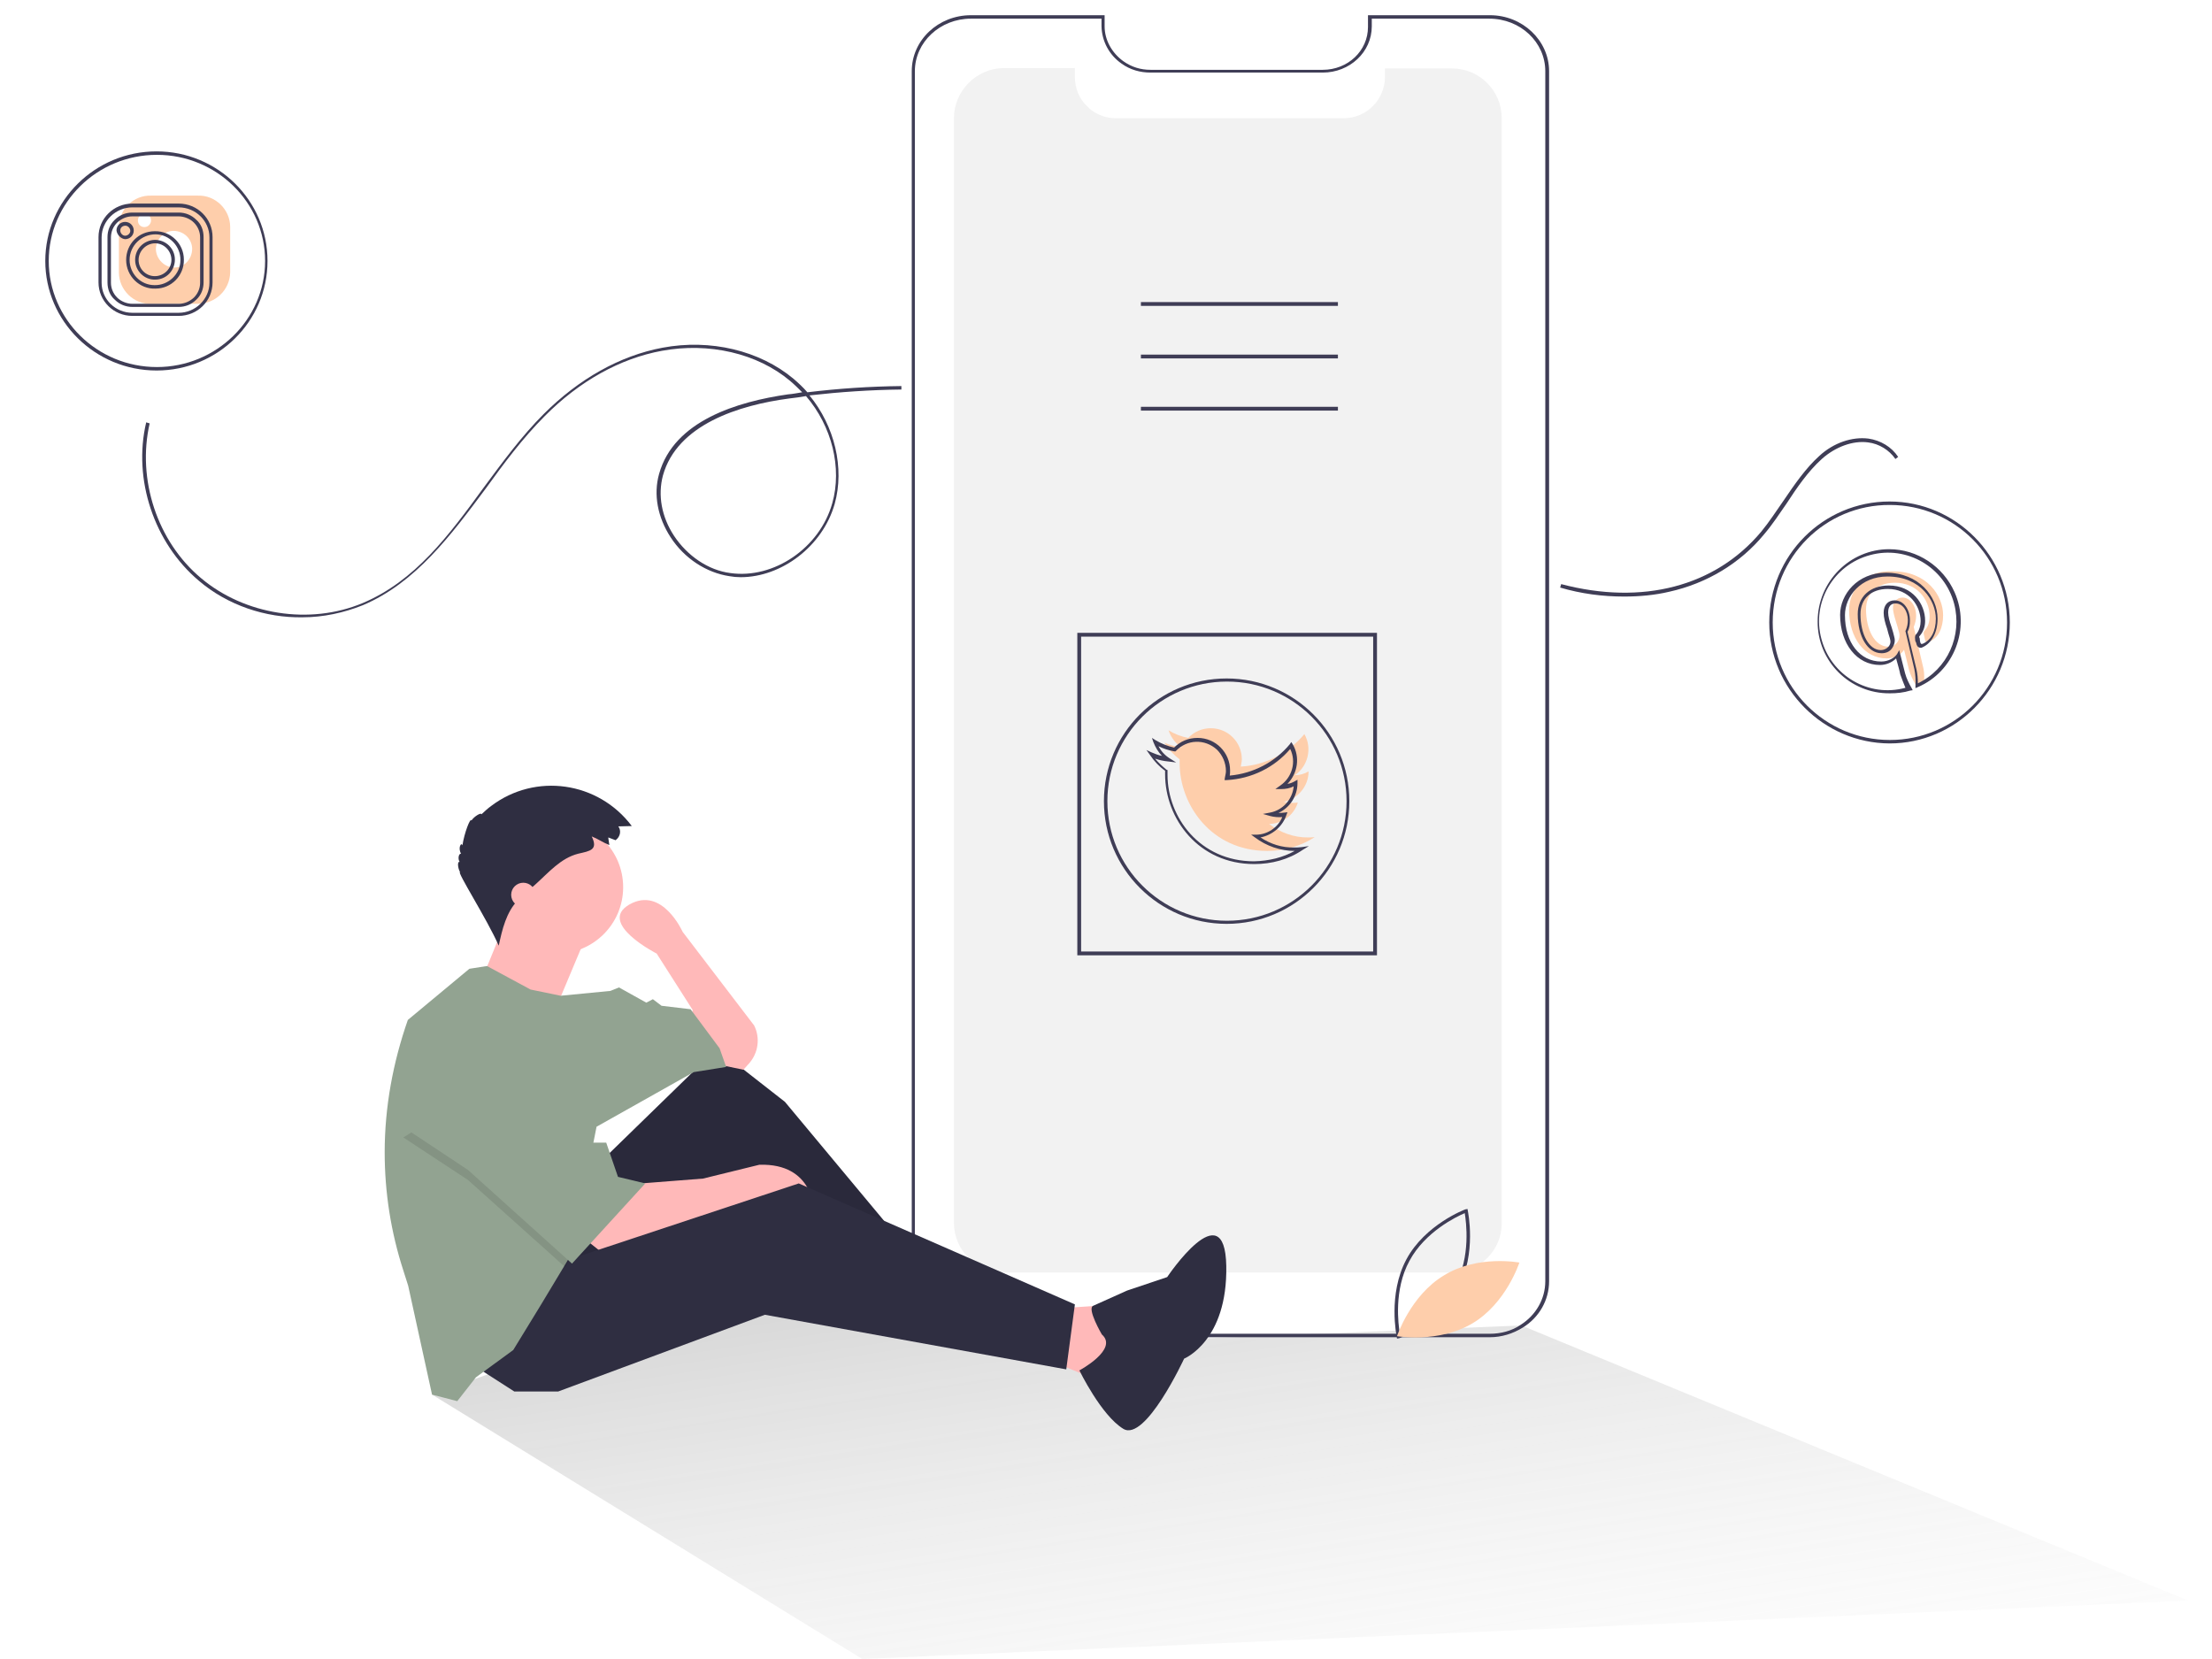
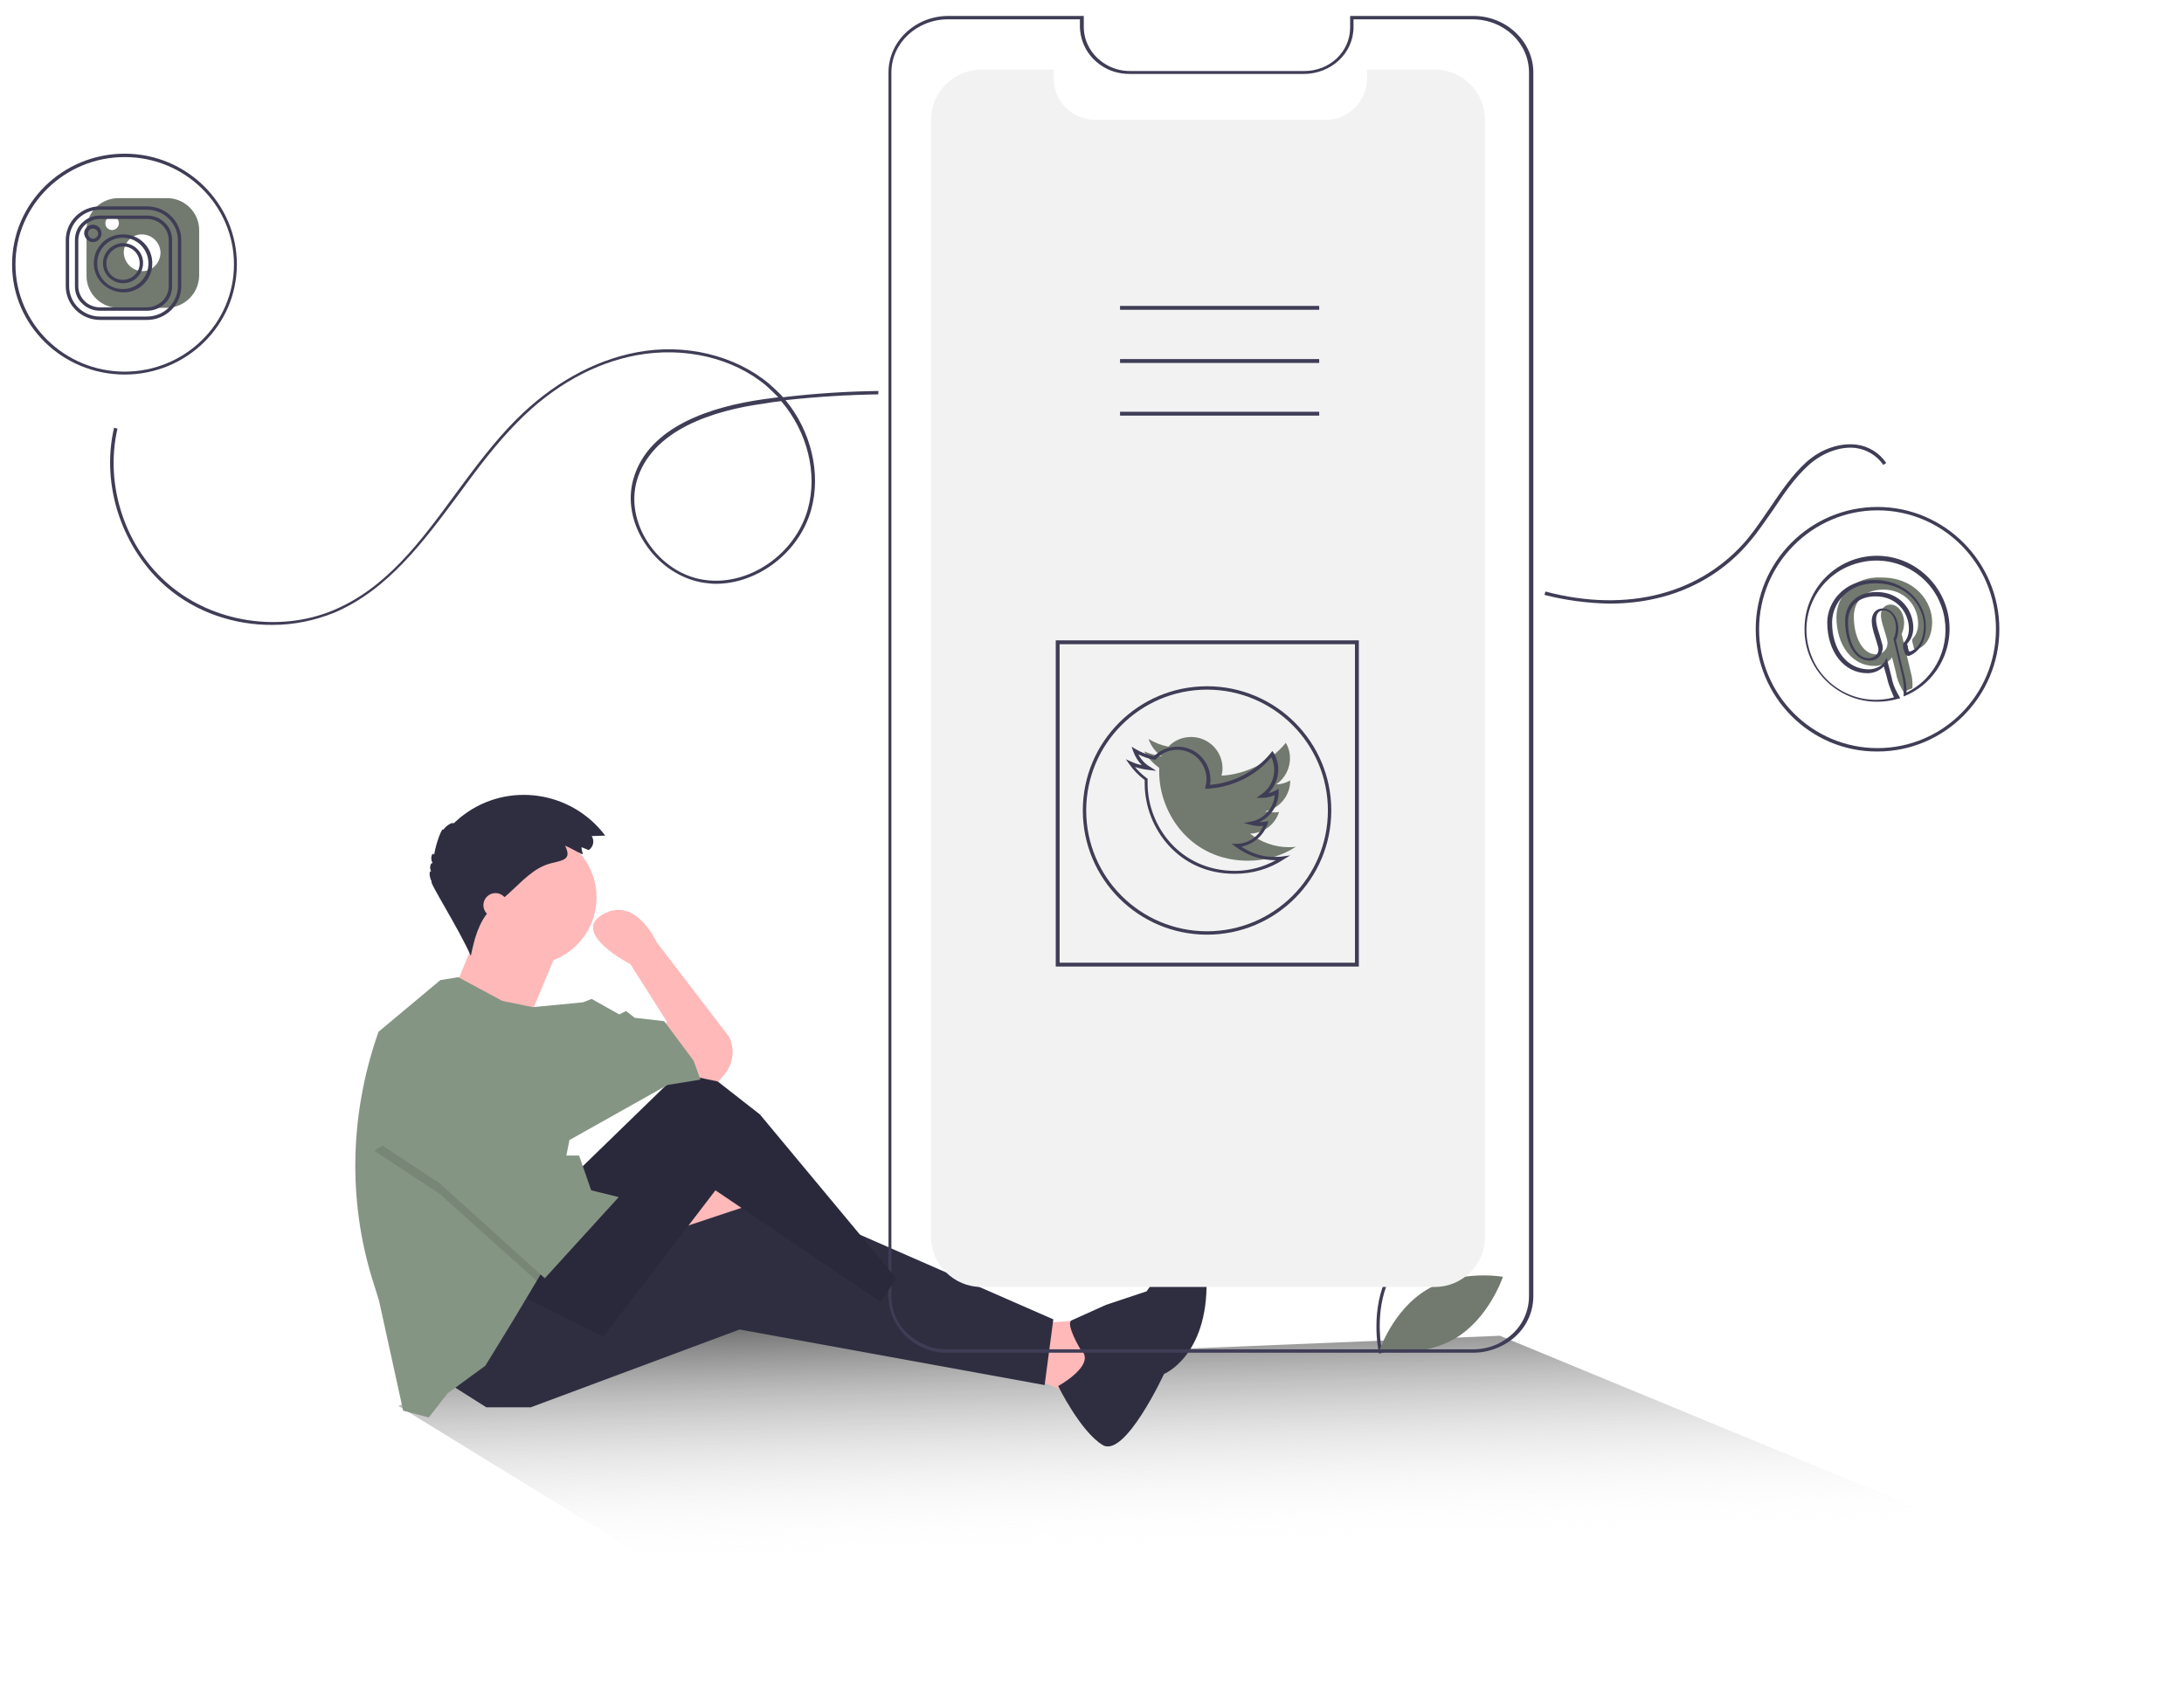
- <svg xmlns="http://www.w3.org/2000/svg" version="1.1" id="Layer_1" x="0px" y="0px" viewBox="0 0 640 480" enable-background="new 0 0 640 480" xml:space="preserve">
+ <svg xmlns="http://www.w3.org/2000/svg" version="1.1" id="Layer_1" x="0px" y="0px" viewBox="0 0 451.8 348.2" enable-background="new 0 0 451.8 348.2" xml:space="preserve">
  <g>
-     <linearGradient id="SVGID_1_" gradientUnits="userSpaceOnUse" x1="397.671" y1="556.232" x2="337.671" y2="160.232">
+     <linearGradient id="SVGID_1_" gradientUnits="userSpaceOnUse" x1="266.412" y1="321.44" x2="264.412" y2="257.44">
      <stop offset="0" style="stop-color:#FFFFFF;stop-opacity:0" />
-       <stop offset="1" style="stop-color:#000000;stop-opacity:0.6" />
+       <stop offset="8.634541e-002" style="stop-color:#F7F7F7;stop-opacity:8.634541e-002" />
+       <stop offset="0.217" style="stop-color:#E2E2E2;stop-opacity:0.217" />
+       <stop offset="0.377" style="stop-color:#C0C0C0;stop-opacity:0.377" />
+       <stop offset="0.559" style="stop-color:#909090;stop-opacity:0.559" />
+       <stop offset="0.76" style="stop-color:#535353;stop-opacity:0.76" />
+       <stop offset="0.974" style="stop-color:#090909;stop-opacity:0.974" />
+       <stop offset="1" style="stop-color:#000000" />
    </linearGradient>
-     <polygon fill="url(#SVGID_1_)" points="125,403.5 249.5,480 633.1,463.1 440.2,383.5 440.2,383.5 349.2,387.2 210.3,372.5  " />
-     <g>
-       <path fill="#FECEAB" d="M535,176.5c0,8,4.4,14,10.9,14c2.2,0,4.3-1.2,5-2.5c0,0,1.2,4.7,1.4,5.7c0.4,1.5,1.1,2.9,1.9,4.3    c0.4-0.1,1.4-0.7,2.5-1.1c0.1-1.5,0-3-0.4-4.4c-0.4-1.7-2.6-11.1-2.6-11.1c0.4-1,0.7-2.1,0.7-3.2c0-3-1.8-5.3-3.9-5.3    c-1.8,0-2.8,1.4-2.8,3c0,1.8,1.2,4.7,1.8,7.2c0.4,1.7-0.6,3.5-2.2,3.9c-0.3,0.1-0.6,0.1-1,0.1c-3.9,0-6.4-5-6.4-10.8    c0-4.4,3-7.7,8.4-7.7c6.1,0,10,4.6,10,9.8c0,1.4-0.4,2.9-1.4,4c-0.3,0.3-0.4,0.7-0.3,1.1c0.1,0.4,0.3,1.2,0.4,1.7    c0,0.4,0.4,0.7,0.8,0.6c0.1,0,0.1,0,0.3-0.1c2.9-1.1,4.1-4.3,4.1-7.7c0-5.8-4.8-12.7-14.5-12.7C540,164.8,535,170.4,535,176.5z" />
-       <path fill="#FECEAB" d="M34.4,65.7v13.1c0,5.1,4.3,9.3,9.4,9.1h13.4c5.1,0,9.3-4,9.4-9.1V65.7c0-5.1-4.3-9.3-9.4-9.1H43.8    C38.6,56.4,34.4,60.6,34.4,65.7z M50.5,77.4c-2.9,0-5.3-2.4-5.4-5.3c0-2.9,2.4-5.3,5.1-5.3c2.9,0,5.3,2.2,5.4,5.1    C55.6,75.1,53.2,77.4,50.5,77.4L50.5,77.4z M41.8,65.7L41.8,65.7c-1.1,0-1.9-0.8-1.9-1.9s0.8-1.9,1.9-1.9s1.9,0.8,1.9,1.9    C43.7,64.7,42.9,65.7,41.8,65.7L41.8,65.7z" />
-       <path fill="#3F3D56" d="M269.9,383.2c-3.7-3-5.9-7.5-6.1-12.3V20.6c0-9,7.7-16.2,17.1-16.2h38.7v3.2c0,4,2.1,7.7,5.4,10.1    c2.4,1.7,5,2.5,7.9,2.5h49.8c7.3,0,13.1-5.5,13.1-12.4V4.4h35.3c9.4,0,17.1,7.3,17.1,16.2v350.1c0,5.5-2.9,10.5-7.6,13.4    c-2.9,1.8-6.2,2.8-9.5,2.8H281C277,387.1,273,385.7,269.9,383.2z M396.9,5.4v2.2c0,7.5-6.4,13.4-14.2,13.4h-49.8    c-3,0-5.9-0.8-8.4-2.6c-3.6-2.5-5.7-6.5-5.8-10.8V5.4h-37.8c-8.9,0-16.2,6.8-16.2,15.2v350.1c0,4.6,2.1,8.9,5.7,11.6    c2.9,2.4,6.6,3.7,10.5,3.6H431c3.2,0,6.4-0.8,9-2.6c4.4-2.8,7.1-7.5,7.1-12.6V20.6c0-8.4-7.2-15.2-16.2-15.2L396.9,5.4z" />
-       <path fill="#F2F2F2" d="M276,34.2v319.6c0,7.9,6.5,14.4,14.4,14.4h129.7c7.9,0,14.4-6.4,14.4-14.2l0,0V34.2    c0-7.9-6.4-14.4-14.4-14.4l0,0h-19.4v2.5c0,6.5-5.3,11.9-11.9,11.9h-66c-2.5,0-5-0.8-7.1-2.4c-0.4-0.3-0.8-0.7-1.1-1    c-2.4-2.2-3.6-5.3-3.6-8.6v-2.5h-20.7C282.5,19.8,276,26.3,276,34.2L276,34.2z" />
-       <path fill="#3F3D56" d="M311.7,183.1h86.7v93.3h-86.7L311.7,183.1L311.7,183.1z M397.3,184.2h-84.5v91.1h84.5V184.2z" />
-       <rect x="330.1" y="87.4" fill="#3F3D56" width="57" height="1.1" />
-       <rect x="330.1" y="102.6" fill="#3F3D56" width="57" height="1.1" />
-       <rect x="330.1" y="117.7" fill="#3F3D56" width="57" height="1.1" />
-       <path fill="#3F3D56" d="M404.1,386.7c0-0.1-2.6-12.2,2.8-22.3c5.4-10.1,17-14.5,17.1-14.5l0.6-0.1l0.1,0.6    c0,0.1,2.6,12.2-2.8,22.3c-5.4,10.1-17,14.5-17.1,14.5l-0.6,0.1L404.1,386.7z M421,372c4.6-8.4,3.2-18.5,2.8-21    c-2.4,1-11.5,5.4-16,13.8c-4.6,8.4-3.2,18.5-2.8,21C407.3,384.9,416.4,380.4,421,372L421,372z" />
-       <path fill="#FECEAB" d="M417.8,369c-9.7,5.8-13.6,17.6-13.6,17.6s12,2.1,21.8-3.7c9.8-5.8,13.6-17.6,13.6-17.6    S427.5,363,417.8,369z" />
-       <polygon fill="#FFB9B9" points="308.5,378.4 323.3,377.4 318.3,399.7 301.6,392.7   " />
-       <polygon fill="#2F2E41" points="172.9,337 207.4,303.4 227.1,318.8 266.1,365.6 261.6,372.5 214.3,340.5 182.3,382.4 151.7,367       " />
-       <polygon opacity="0.1" enable-background="new    " points="172.9,337 207.4,303.4 227.1,318.8 266.1,365.6 261.6,372.5     214.3,340.5 182.3,382.4 151.7,367   " />
-       <path fill="#FFB9B9" d="M170,359.1l4.4,3.5l36-12.3l8.4-3.5l16.7,3.5c0,0,0-13.8-15.8-13.3l-16.3,4l-19.2,1.5L170,359.1z" />
-       <polygon fill="#2F2E41" points="137.9,395.6 148.8,402.6 161.5,402.6 221.3,380.4 308.5,396.2 311,377.4 231.1,342.4 161.1,365.6       " />
-       <path fill="#FFB9B9" d="M207.8,308l7.3,1.5l1.7-1.9c2.6-3,3.2-7.3,1.4-10.9l0,0l-20.7-27.1c0,0-5.9-13.3-15.4-7.9    c-9.4,5.4,7.9,14.2,7.9,14.2l10.4,16.3l-1,8.4L207.8,308z" />
-       <circle fill="#FFB9B9" cx="161.1" cy="256.7" r="19.2" />
-       <path fill="#FFB9B9" d="M169.7,270.6l-8.9,21.2l-21.2-8.9c0,0,6.9-16.7,6.9-17.3C146.6,265.1,169.7,270.6,169.7,270.6z" />
-       <path fill="#92A391" d="M111.3,333.4c0,11.6,1.8,23.1,5.4,34.2l1.4,4.4l6.9,31.5l7.3,1.9l5.4-6.9l10.8-7.9l7.9-12.9l6.8-11.3    l2.1-3.5l7.3-36.9l28.1-15.8l9.4-1.5l-1.9-5.4l-8.4-11.3l-8.4-1l-2.5-1.9l-1.9,1l-7.9-4.4l-2.5,1l-14.4,1.4l-8.7-1.8l-12.6-6.8    l-5.1,0.8L118,295.1C113.7,307.4,111.3,320.3,111.3,333.4z" />
-       <path fill="#2F2E41" d="M318.8,386.1c0,0-4.4-7.5-2.5-8.3c1.8-0.8,9.8-4.4,9.8-4.4l11.6-3.9c0,0,16.7-24.9,17.1-3.2    c0.4,21.7-12.2,26.8-12.2,26.8s-11.2,24.2-17.6,20.3s-12.7-16.9-12.7-16.9S323.7,390.4,318.8,386.1z" />
-       <polygon opacity="0.1" enable-background="new    " points="116.7,329.1 135.4,341.4 163.5,366.6 165.5,363.1 171.5,333.6     170,333.6 154.6,305.5   " />
-       <polygon fill="#92A391" points="154.6,302.4 170,330.6 175.4,330.6 178.8,340.5 186.7,342.4 165.5,365.6 135.4,338.5 116.7,326.1       " />
-       <path fill="#2F2E41" d="M176,242.3l2.1,0.8c1.4-1,1.7-2.8,0.8-4l0,0l3.9-0.1c-9.7-12.9-27.9-15.5-40.7-5.8c-1,0.7-1.8,1.5-2.8,2.4    c-0.1-0.6-2.1,0.6-2.9,1.8c-0.3-1-2.1,3.7-2.6,7.2c-0.3-1.1-1.4,0.7-0.4,2.4c-0.7-0.1-1,1.5-0.4,2.4c-0.7-0.3-0.6,1.7,0.1,2.9    c-1-0.1,7.7,13.4,11.2,21.3c1-4.7,2.2-9.7,5.5-13.1c0.6-0.6,1.1-1.1,1.8-1.7l3.3-2.9c3.9-3.5,7.3-7.6,12.4-8.9    c3.5-0.8,5.8-1.1,3.9-5c1.8,0.7,3.3,1.8,5.1,2.5C176.2,243.5,176,242.8,176,242.3z" />
-       <circle fill="#FFB9B9" cx="151.4" cy="258.9" r="3.5" />
-       <path fill="#FECEAB" d="M341.3,219.7c0,0.4,0,0.8,0,1.1c0,11.9,9,25.4,25.4,25.4c4.8,0,9.7-1.4,13.7-4c-0.7,0.1-1.4,0.1-2.1,0.1    c-4,0-7.9-1.4-11.1-3.9c3.9-0.1,7.2-2.6,8.3-6.2c-0.6,0.1-1.1,0.1-1.7,0.1c-0.8,0-1.5-0.1-2.4-0.3c4.1-0.8,7.2-4.6,7.2-8.7v-0.1    c-1.2,0.7-2.6,1.1-4,1.1c3.9-2.6,5.1-7.9,2.8-11.9c-4.6,5.5-11.2,9-18.4,9.4c0.1-0.7,0.3-1.4,0.3-2.1c0-5-4-9-9-9    c-2.5,0-4.8,1-6.5,2.8c-2.1-0.4-3.9-1.1-5.7-2.2c0.7,2.1,2.1,3.9,3.9,5c-1.8-0.3-3.5-0.7-5.1-1.4    C338.1,216.8,339.6,218.4,341.3,219.7z" />
-       <path fill="#3F3D56" d="M319.4,231.8L319.4,231.8c0-19.6,15.9-35.5,35.5-35.5s35.5,15.9,35.5,35.5s-15.9,35.5-35.5,35.5    S319.4,251.4,319.4,231.8z M320.4,231.8L320.4,231.8c0,19.1,15.5,34.6,34.6,34.6c19.1,0,34.6-15.5,34.6-34.6s-15.5-34.6-34.6-34.6    C335.9,197.2,320.4,212.7,320.4,231.8z M337.1,224c0-0.3,0-0.6,0-1c-1.7-1.2-3.2-2.8-4.4-4.6l-1-1.4l1.5,0.7c1,0.4,1.9,0.8,3,1    c-1.1-1.1-1.9-2.5-2.5-4l-0.4-1.2l1.1,0.7c1.7,1,3.5,1.7,5.3,2.1c1.8-1.8,4.1-2.8,6.8-2.8c5.3,0,9.4,4.3,9.4,9.4    c0,0.6,0,1-0.1,1.5c6.8-0.6,13.1-3.9,17.4-9.1l0.4-0.6l0.4,0.6c2.2,3.7,1.5,8.4-1.5,11.5c0.8-0.1,1.5-0.4,2.2-0.8l0.7-0.4v1    c0,3.7-2.2,7.1-5.5,8.6c0.6,0,1.2,0,1.8-0.1l0.8-0.1l-0.3,0.8c-1.1,3.3-4,5.8-7.5,6.5c2.9,1.9,6.2,3,9.8,2.9c0.7,0,1.4,0,2.1-0.1    l2.1-0.3l-1.8,1.1c-4.1,2.8-9,4.1-14,4.1C346.8,250,337.1,236.9,337.1,224z M374.6,246.2c-4.1,0-8.2-1.4-11.5-3.9l-1.1-0.8h1.4    c3.3,0,6.4-2.1,7.6-5.1c-1.1,0.1-2.4,0-3.5-0.3l-2.1-0.6l2.1-0.4c3.7-0.7,6.5-3.9,6.8-7.6c-1.1,0.6-2.4,0.8-3.6,0.8h-1.7l1.4-1    c3.5-2.4,4.7-6.9,2.9-10.6c-4.6,5.4-11.2,8.6-18.3,9h-0.7l0.1-0.7c0.1-0.7,0.3-1.2,0.3-1.9c0-2.4-1-4.6-2.6-6.2    c-3.5-3.2-8.7-3-11.9,0.4l-0.1,0.1h-0.3c-1.7-0.3-3.2-0.8-4.6-1.5c0.7,1.4,1.8,2.6,3.2,3.5l1.9,1.2l-2.4-0.3    c-1.2-0.1-2.5-0.4-3.7-0.8c1,1.2,2.1,2.2,3.3,3.2l0.3,0.1v0.3c0,0.4,0,0.7,0,1.1c0,12.3,9.4,25,25,25    C367.2,249.1,371.2,248.1,374.6,246.2C374.8,246.2,374.8,246.2,374.6,246.2z" />
-       <path fill="#3F3D56" d="M39.1,75.2c0-3.2,2.5-5.7,5.7-5.8c3.2,0,5.8,2.5,5.8,5.7c0,3.2-2.5,5.8-5.7,5.8    C41.8,81,39.1,78.4,39.1,75.2z M40.1,75.2c0,2.6,2.1,4.7,4.7,4.7c2.6,0,4.8-2.1,4.8-4.7s-2.1-4.8-4.7-4.8    C42.3,70.4,40.1,72.6,40.1,75.2z" />
-       <path fill="#3F3D56" d="M33.2,86.7c-1.4-1.2-2.1-3-2.1-5V68.6c0-1.9,0.7-3.7,2.1-5c1.4-1.4,3.2-2.1,5.1-2.1h13.4    c1.9,0,3.7,0.7,5.1,2.1c1.4,1.2,2.1,3,2.1,5v13.1c0,1.9-0.7,3.7-2.1,5c-1.4,1.4-3.2,2.1-5.1,2.1H38.3    C36.4,88.8,34.6,88.1,33.2,86.7z M38.3,62.6c-1.7,0-3.2,0.7-4.4,1.8c-1.1,1.1-1.8,2.6-1.8,4.3v13.1c0,1.7,0.7,3.2,1.8,4.3    s2.8,1.8,4.4,1.8h13.4c1.7,0,3.2-0.7,4.4-1.8c1.1-1.1,1.8-2.6,1.8-4.3V68.7c0-1.7-0.7-3.2-1.8-4.3c-1.1-1.1-2.8-1.8-4.4-1.8H38.3z     M36.5,75.2c0-4.6,3.6-8.3,8.3-8.3c4.6-0.1,8.4,3.6,8.4,8.2c0.1,4.6-3.6,8.4-8.2,8.4C40.4,83.7,36.5,79.9,36.5,75.2z M37.5,75.2    c0,4,3.2,7.3,7.2,7.3c4,0.1,7.5-3.2,7.5-7.2c0.1-4-3.2-7.5-7.2-7.5C40.9,67.8,37.5,71.1,37.5,75.2z M33.7,66.7    c0-1.4,1.1-2.5,2.5-2.5c1.4,0,2.5,1.1,2.5,2.5s-1.1,2.5-2.5,2.5C35,69.1,33.9,68,33.7,66.7z M34.8,66.7c0,0.8,0.7,1.5,1.4,1.5    c0.8,0,1.5-0.7,1.5-1.4c0-0.8-0.7-1.5-1.4-1.5C35.5,65.3,34.8,65.8,34.8,66.7z" />
-       <path fill="#3F3D56" d="M13.1,75.5c0-17.4,14.4-31.7,32.2-31.7c17.7,0,32.1,14.2,32.1,31.7s-14.4,31.7-32.1,31.7    C27.5,107.2,13.1,92.9,13.1,75.5z M14.1,75.5c0,16.9,14,30.7,31.3,30.7c17.1,0,31.3-13.7,31.3-30.7c0-16.9-14-30.7-31.3-30.7    S14.1,58.6,14.1,75.5z M38.3,91.4c-5.4,0-9.8-4.3-9.8-9.7V68.6c0-5.4,4.4-9.7,9.8-9.7h13.4c5.4,0,9.8,4.3,9.8,9.7v13.1    c0,5.4-4.4,9.7-9.8,9.7H38.3L38.3,91.4z M38.3,60c-4.8,0-8.9,3.9-8.9,8.7v13.1c0,4.8,4,8.7,8.9,8.7h13.4c4.8,0,8.9-3.9,8.9-8.7    V68.7c0-4.8-4-8.7-8.9-8.7H38.3z" />
-       <path fill="#3F3D56" d="M511.9,180.1c0-19.4,15.6-35,34.8-35c19.2,0,34.8,15.8,34.8,35s-15.6,35-34.8,35    C527.6,215,511.9,199.3,511.9,180.1z M512.9,180.1c0,18.8,15.2,34,33.9,34c18.7,0,33.9-15.2,33.9-34s-15.2-34-33.9-34    C528.1,146,512.9,161.2,512.9,180.1z M525.9,179.8L525.9,179.8c0-11.5,9.3-20.9,20.7-20.9c8.2,0,15.6,5,18.9,12.4    c4.7,10.5-0.1,23-10.6,27.5l-0.7,0.3v-0.8c0.1-1.5,0-3-0.3-4.6c-0.4-1.7-2.6-11.1-2.6-11.1v-0.1l0.1-0.1c0.4-1,0.6-1.9,0.6-3    c0-2.6-1.5-4.8-3.5-4.8c-2.1,0-2.2,1.9-2.2,2.6c0,1.1,0.4,2.6,1,4.3c0.3,1,0.6,1.9,0.8,2.9c0.3,1.1,0,2.2-0.7,3.2    c-0.7,1-1.8,1.4-3,1.4c-4,0-6.9-4.8-6.9-11.3c0-5,3.5-8.3,9-8.3c6.8,0,10.5,5.3,10.5,10.2c0,1.5-0.4,3-1.5,4.3    c-0.3,0.3-0.3,0.4-0.1,0.7c0,0.1,0.1,0.4,0.1,0.8c0.1,0.3,0.1,0.7,0.3,0.8c0,0.1,0,0.1,0.1,0.1c0.1,0,0.1,0,0.3,0    c2.5-1,3.9-3.7,3.9-7.3c0-5.1-4.3-12.2-14-12.2c-7.7,0-12.3,5.7-12.3,11.2c0,7.9,4.3,13.4,10.5,13.4c2.1,0,3.9-1.1,4.6-2.2    l0.6-1.1l0.3,1.2c0,0,1.2,4.7,1.4,5.5c0.4,1.5,1.1,2.9,1.9,4.3l0.3,0.6l-0.7,0.1c-1.9,0.6-3.9,0.8-5.9,0.8    C535.2,200.7,525.8,191.3,525.9,179.8z M549.8,195.1c-0.1-0.7-0.8-3.2-1.2-4.6c-1.2,1.2-2.9,1.9-4.7,1.9    c-6.6,0-11.5-6.1-11.5-14.5c0-5.9,5-12.2,13.3-12.2c9.4,0,14.9,6.8,14.9,13.3c0,4-1.7,7.1-4.4,8.3c-0.1,0-0.1,0.1-0.3,0.1    c-0.7,0.1-1.2-0.3-1.4-1c0-0.1-0.1-0.6-0.3-0.8c-0.1-0.3-0.1-0.6-0.1-0.7c-0.1-0.6,0-1.2,0.4-1.5c0.8-1,1.2-2.4,1.2-3.7    c0-4.4-3.3-9.3-9.5-9.3c-4.8,0-7.9,2.8-7.9,7.3c0,5.9,2.5,10.4,5.9,10.4c0.8,0,1.7-0.4,2.2-1c0.6-0.7,0.7-1.5,0.4-2.4    c-0.3-1-0.6-1.9-0.8-2.8c-0.6-1.7-1-3.3-1-4.6c0-2.2,1.2-3.6,3.2-3.6c2.5,0,4.4,2.5,4.4,5.8c0,1.1-0.1,2.2-0.7,3.3    c0.3,1.2,2.2,9.4,2.6,10.9c0.3,1.4,0.4,2.6,0.4,4c8.6-4.1,12.9-13.8,10.5-23c-2.8-10.6-13.7-17-24.3-14.1    c-10.6,2.8-17,13.7-14.1,24.3c2.8,10.6,13.7,17,24.3,14.1C550.8,197.8,550.3,196.5,549.8,195.1z" />
-       <path fill="#3F3D56" d="M57.5,168c-12.9-10.9-19.1-29.3-15.2-45.8l1,0.3c-3.7,16.2,2.2,34.2,14.9,44.8    c12.6,10.6,31.4,13.6,46.7,7.2c15.2-6.4,24.9-19.5,35.1-33.5c5.4-7.3,10.9-14.8,17.3-21.2c10.2-10.2,22.1-16.9,34.4-19.2    c13.8-2.6,28.1,0.8,37.9,9c1.4,1.2,2.8,2.5,4,3.9c9.1-1.1,18.1-1.7,27.2-1.8v1c-8.9,0.1-17.7,0.7-26.6,1.7    c7.3,8.9,10.2,21,7.3,31.4c-3.5,12.3-15.4,21.2-27.2,21.2c-1.1,0-2.2-0.1-3.3-0.3c-6.6-1-13-5.1-17-11.3c-3.7-5.7-5-12.3-3.3-18.3    c4.3-15.4,22.7-20.9,37.3-23c1.4-0.1,2.8-0.4,4.1-0.6c-1.1-1.1-2.2-2.2-3.5-3.3c-9.5-8-23.5-11.2-37.1-8.7    c-12,2.2-23.8,8.7-33.9,18.9c-6.4,6.4-11.9,13.8-17.1,21c-10,13.4-20.2,27.2-35.5,33.7c-5.5,2.2-11.5,3.5-17.4,3.5    C76.8,178.8,65.8,175.1,57.5,168z M228.3,115.3c-14.4,1.9-32.4,7.5-36.5,22.3c-1.5,5.7-0.4,11.9,3.2,17.4c3.9,5.9,10,10,16.3,10.8    c12.6,1.8,25.9-7.3,29.5-20.2c2.9-10.2-0.1-22.3-7.6-31C231.6,114.9,230,115.1,228.3,115.3z" />
-       <path fill="#3F3D56" d="M469.9,172.6c4.4,0,8.9-0.4,13.1-1.4c10.8-2.4,20.5-8.2,27.4-16.6c2.4-2.8,4.4-5.9,6.5-8.9    c3-4.6,6.2-9.3,10.2-12.9c3.9-3.5,9-5.4,13.4-4.8c3.2,0.4,6.1,2.2,7.9,4.8l0.8-0.6c-1.9-2.9-5.1-4.8-8.6-5.3    c-4.7-0.6-10.1,1.2-14.2,5c-4,3.6-7.2,8.3-10.4,13c-2.1,3-4.1,6.1-6.4,8.9c-13.3,15.9-34.4,21.4-57.9,15.2l-0.3,1    C457.5,171.8,463.7,172.6,469.9,172.6z" />
-     </g>
+     <polygon fill="url(#SVGID_1_)" points="82.4,290.9 172.4,346.2 449.8,334 310.3,276.4 310.3,276.4 244.5,279.1 144.1,268.4  " />
+     <path fill="#3F3D56" d="M285.2,279.7c0-0.1-1.9-8.8,2-16.1c3.9-7.3,12.3-10.5,12.4-10.5l0.4-0.1l0.1,0.4c0,0.1,1.9,8.8-2,16.1   c-3.9,7.3-12.3,10.5-12.4,10.5l-0.4,0.1L285.2,279.7z M297.4,269.1c3.3-6.1,2.3-13.4,2-15.2c-1.7,0.7-8.3,3.9-11.6,10   c-3.3,6.1-2.3,13.4-2,15.2C287.5,278.4,294.1,275.2,297.4,269.1L297.4,269.1z" />
+     <path fill="#727A6F" d="M295.1,266.9c-7,4.2-9.8,12.7-9.8,12.7s8.7,1.5,15.8-2.7c7-4.2,9.8-12.7,9.8-12.7S302.1,262.6,295.1,266.9z   " />
+     <polygon fill="#FFB9B9" points="216.1,273.7 226.8,273 223.2,289.1 211.1,284.1  " />
+     <path fill="#FFB9B9" d="M115.9,259.8l3.2,2.5l26-8.9l6.1-2.5l12.1,2.5c0,0,0-10-11.4-9.6l-11.8,2.9l-13.9,1.1L115.9,259.8z" />
+     <polygon fill="#2F2E41" points="92.7,286.2 100.6,291.2 109.8,291.2 153,275.1 216.1,286.6 217.9,273 160.1,247.7 109.5,264.5  " />
+     <path fill="#2F2E41" d="M223.5,279.2c0,0-3.2-5.4-1.8-6c1.3-0.6,7.1-3.2,7.1-3.2l8.4-2.8c0,0,12.1-18,12.4-2.3   c0.3,15.7-8.8,19.4-8.8,19.4s-8.1,17.5-12.7,14.7c-4.6-2.8-9.2-12.2-9.2-12.2S227.1,282.3,223.5,279.2z" />
+     <path fill="#727A6F" d="M379.9,127.7c0,5.8,3.2,10.1,7.9,10.1c1.6,0,3.1-0.9,3.6-1.8c0,0,0.9,3.4,1,4.1c0.3,1.1,0.8,2.1,1.4,3.1   c0.3-0.1,1-0.5,1.8-0.8c0.1-1.1,0-2.2-0.3-3.2c-0.3-1.2-1.9-8-1.9-8c0.3-0.7,0.5-1.5,0.5-2.3c0-2.2-1.3-3.8-2.8-3.8   c-1.3,0-2,1-2,2.2c0,1.3,0.9,3.4,1.3,5.2c0.3,1.2-0.4,2.5-1.6,2.8c-0.2,0.1-0.4,0.1-0.7,0.1c-2.8,0-4.6-3.6-4.6-7.8   c0-3.2,2.2-5.6,6.1-5.6c4.4,0,7.2,3.3,7.2,7.1c0,1-0.3,2.1-1,2.9c-0.2,0.2-0.3,0.5-0.2,0.8c0.1,0.3,0.2,0.9,0.3,1.2   c0,0.3,0.3,0.5,0.6,0.4c0.1,0,0.1,0,0.2-0.1c2.1-0.8,3-3.1,3-5.6c0-4.2-3.5-9.2-10.5-9.2C383.5,119.2,379.9,123.3,379.9,127.7z" />
+     <path fill="#727A6F" d="M17.9,47.6v9.5c0,3.7,3.1,6.7,6.8,6.6h9.7c3.7,0,6.7-2.9,6.8-6.6v-9.5c0-3.7-3.1-6.7-6.8-6.6h-9.7   C20.9,40.9,17.9,43.9,17.9,47.6z M29.5,56.1c-2.1,0-3.8-1.7-3.9-3.8c0-2.1,1.7-3.8,3.7-3.8c2.1,0,3.8,1.6,3.9,3.7   C33.2,54.4,31.5,56.1,29.5,56.1L29.5,56.1z M23.2,47.6C23.2,47.6,23.2,47.6,23.2,47.6c-0.8,0-1.4-0.6-1.4-1.4   c0-0.8,0.6-1.4,1.4-1.4c0.8,0,1.4,0.6,1.4,1.4C24.6,46.9,24,47.6,23.2,47.6L23.2,47.6z" />
+     <path fill="#3F3D56" d="M188.2,277.2c-2.7-2.2-4.3-5.4-4.4-8.9V15c0-6.5,5.6-11.7,12.4-11.7h28v2.3c0,2.9,1.5,5.6,3.9,7.3   c1.7,1.2,3.6,1.8,5.7,1.8h36c5.3,0,9.5-4,9.5-9V3.3h25.5c6.8,0,12.4,5.3,12.4,11.7v253.2c0,4-2.1,7.6-5.5,9.7c-2.1,1.3-4.5,2-6.9,2   H196.2C193.3,280,190.4,279,188.2,277.2z M280,4v1.6c0,5.4-4.6,9.7-10.3,9.7h-36c-2.2,0-4.3-0.6-6.1-1.9c-2.6-1.8-4.1-4.7-4.2-7.8   V4h-27.3c-6.4,0-11.7,4.9-11.7,11v253.2c0,3.3,1.5,6.4,4.1,8.4c2.1,1.7,4.8,2.7,7.6,2.6h108.6c2.3,0,4.6-0.6,6.5-1.9   c3.2-2,5.1-5.4,5.1-9.1V15c0-6.1-5.2-11-11.7-11L280,4z" />
+     <path fill="#F2F2F2" d="M192.6,24.8v231.1c0,5.7,4.7,10.4,10.4,10.4h93.8c5.7,0,10.4-4.6,10.4-10.3c0,0,0,0,0,0V24.8   c0-5.7-4.6-10.4-10.4-10.4c0,0,0,0,0,0h-14v1.8c0,4.7-3.8,8.6-8.6,8.6h-47.7c-1.8,0-3.6-0.6-5.1-1.7c-0.3-0.2-0.6-0.5-0.8-0.7   c-1.7-1.6-2.6-3.8-2.6-6.2v-1.8h-15C197.3,14.4,192.6,19.1,192.6,24.8C192.6,24.8,192.6,24.8,192.6,24.8z" />
+     <path fill="#3F3D56" d="M218.4,132.5h62.7V200h-62.7V132.5z M280.3,133.3h-61.1v65.9h61.1V133.3z" />
+     <rect x="231.7" y="63.3" fill="#3F3D56" width="41.2" height="0.8" />
+     <rect x="231.7" y="74.3" fill="#3F3D56" width="41.2" height="0.8" />
+     <rect x="231.7" y="85.2" fill="#3F3D56" width="41.2" height="0.8" />
+     <polygon fill="#2F2E41" points="118,243.8 143,219.5 157.2,230.6 185.4,264.5 182.2,269.4 148,246.3 124.8,276.6 102.7,265.5  " />
+     <polygon opacity="0.1" enable-background="new    " points="118,243.8 143,219.5 157.2,230.6 185.4,264.5 182.2,269.4 148,246.3    124.8,276.6 102.7,265.5  " />
+     <path fill="#FFB9B9" d="M143.3,222.7l5.3,1.1l1.2-1.4c1.9-2.2,2.3-5.3,1-7.9l0,0l-15-19.6c0,0-4.3-9.6-11.1-5.7s5.7,10.3,5.7,10.3   l7.5,11.8l-0.7,6.1L143.3,222.7z" />
+     <circle fill="#FFB9B9" cx="109.5" cy="185.7" r="13.9" />
+     <path fill="#FFB9B9" d="M115.7,195.8l-6.4,15.3L94,204.7c0,0,5-12.1,5-12.5S115.7,195.8,115.7,195.8z" />
+     <path fill="#859584" d="M73.5,241.2c0,8.4,1.3,16.7,3.9,24.7l1,3.2l5,22.8l5.3,1.4l3.9-5l7.8-5.7l5.7-9.3l4.9-8.2l1.5-2.5l5.3-26.7   l20.3-11.4l6.8-1.1l-1.4-3.9l-6.1-8.2l-6.1-0.7l-1.8-1.4l-1.4,0.7l-5.7-3.2l-1.8,0.7l-10.4,1l-6.3-1.3l-9.1-4.9l-3.7,0.6   l-12.8,10.7C75.2,222.3,73.5,231.7,73.5,241.2z" />
+     <polygon opacity="0.1" enable-background="new    " points="77.4,238.1 90.9,247 111.2,265.2 112.7,262.7 117,241.3 115.9,241.3    104.8,221  " />
+     <polygon fill="#859584" points="104.8,218.8 115.9,239.1 119.8,239.1 122.3,246.3 128,247.7 112.7,264.5 90.9,244.8 77.4,235.9     " />
+     <path fill="#2F2E41" d="M120.3,175.3l1.5,0.6c1-0.7,1.2-2,0.6-2.9c0,0,0,0,0,0l2.8-0.1c-7-9.3-20.2-11.2-29.4-4.2   c-0.7,0.5-1.3,1.1-2,1.7c-0.1-0.4-1.5,0.4-2.1,1.3c-0.2-0.7-1.5,2.7-1.9,5.2c-0.2-0.8-1,0.5-0.3,1.7c-0.5-0.1-0.7,1.1-0.3,1.7   c-0.5-0.2-0.4,1.2,0.1,2.1c-0.7-0.1,5.6,9.7,8.1,15.4c0.7-3.4,1.6-7,4-9.5c0.4-0.4,0.8-0.8,1.3-1.2l2.4-2.1c2.8-2.5,5.3-5.5,9-6.4   c2.5-0.6,4.2-0.8,2.8-3.6c1.3,0.5,2.4,1.3,3.7,1.8C120.4,176.2,120.3,175.7,120.3,175.3z" />
+     <circle fill="#FFB9B9" cx="102.5" cy="187.3" r="2.5" />
+     <path fill="#727A6F" d="M239.8,158.9c0,0.3,0,0.6,0,0.8c0,8.6,6.5,18.4,18.4,18.4c3.5,0,7-1,9.9-2.9c-0.5,0.1-1,0.1-1.5,0.1   c-2.9,0-5.7-1-8-2.8c2.8-0.1,5.2-1.9,6-4.5c-0.4,0.1-0.8,0.1-1.2,0.1c-0.6,0-1.1-0.1-1.7-0.2c3-0.6,5.2-3.3,5.2-6.3v-0.1   c-0.9,0.5-1.9,0.8-2.9,0.8c2.8-1.9,3.7-5.7,2-8.6c-3.3,4-8.1,6.5-13.3,6.8c0.1-0.5,0.2-1,0.2-1.5c0-3.6-2.9-6.5-6.5-6.5   c-1.8,0-3.5,0.7-4.7,2c-1.5-0.3-2.8-0.8-4.1-1.6c0.5,1.5,1.5,2.8,2.8,3.6c-1.3-0.2-2.5-0.5-3.7-1   C237.5,156.9,238.6,158,239.8,158.9z" />
+     <path fill="#3F3D56" d="M224,167.7L224,167.7c0-14.2,11.5-25.7,25.7-25.7c14.2,0,25.7,11.5,25.7,25.7c0,14.2-11.5,25.7-25.7,25.7   C235.5,193.4,224,181.9,224,167.7z M224.7,167.7L224.7,167.7c0,13.8,11.2,25,25,25c13.8,0,25-11.2,25-25c0-13.8-11.2-25-25-25   C235.9,142.7,224.7,153.9,224.7,167.7z M236.8,162.1c0-0.2,0-0.4,0-0.7c-1.2-0.9-2.3-2-3.2-3.3l-0.7-1l1.1,0.5   c0.7,0.3,1.4,0.6,2.2,0.7c-0.8-0.8-1.4-1.8-1.8-2.9l-0.3-0.9l0.8,0.5c1.2,0.7,2.5,1.2,3.8,1.5c1.3-1.3,3-2,4.9-2   c3.8,0,6.8,3.1,6.8,6.8c0,0.4,0,0.7-0.1,1.1c4.9-0.4,9.5-2.8,12.6-6.6l0.3-0.4l0.3,0.4c1.6,2.7,1.1,6.1-1.1,8.3   c0.6-0.1,1.1-0.3,1.6-0.6l0.5-0.3v0.7c0,2.7-1.6,5.1-4,6.2c0.4,0,0.9,0,1.3-0.1l0.6-0.1l-0.2,0.6c-0.8,2.4-2.9,4.2-5.4,4.7   c2.1,1.4,4.5,2.2,7.1,2.1c0.5,0,1,0,1.5-0.1l1.5-0.2l-1.3,0.8c-3,2-6.5,3-10.1,3C243.8,180.9,236.8,171.3,236.8,162.1z M263.9,178   c-3,0-5.9-1-8.3-2.8l-0.8-0.6l1,0c2.4,0,4.6-1.5,5.5-3.7c-0.8,0.1-1.7,0-2.5-0.2l-1.5-0.4l1.5-0.3c2.7-0.5,4.7-2.8,4.9-5.5   c-0.8,0.4-1.7,0.6-2.6,0.6l-1.2,0l1-0.7c2.5-1.7,3.4-5,2.1-7.7c-3.3,3.9-8.1,6.2-13.2,6.5l-0.5,0l0.1-0.5c0.1-0.5,0.2-0.9,0.2-1.4   c0-1.7-0.7-3.3-1.9-4.5c-2.5-2.3-6.3-2.2-8.6,0.3l-0.1,0.1l-0.2,0c-1.2-0.2-2.3-0.6-3.3-1.1c0.5,1,1.3,1.9,2.3,2.5l1.4,0.9   l-1.7-0.2c-0.9-0.1-1.8-0.3-2.7-0.6c0.7,0.9,1.5,1.6,2.4,2.3l0.2,0.1l0,0.2c0,0.3,0,0.5,0,0.8c0,8.9,6.8,18.1,18.1,18.1   C258.5,180.2,261.4,179.4,263.9,178C264,178,264,178,263.9,178z" />
+     <path fill="#3F3D56" d="M21.3,54.5c0-2.3,1.8-4.1,4.1-4.2c2.3,0,4.2,1.8,4.2,4.1c0,2.3-1.8,4.2-4.1,4.2   C23.2,58.6,21.3,56.8,21.3,54.5z M22,54.5c0,1.9,1.5,3.4,3.4,3.4c1.9,0,3.5-1.5,3.5-3.4c0-1.9-1.5-3.5-3.4-3.5   C23.6,51,22,52.6,22,54.5z" />
+     <path fill="#3F3D56" d="M17,62.8c-1-0.9-1.5-2.2-1.5-3.6v-9.5c0-1.4,0.5-2.7,1.5-3.6c1-1,2.3-1.5,3.7-1.5h9.7   c1.4,0,2.7,0.5,3.7,1.5c1,0.9,1.5,2.2,1.5,3.6v9.5c0,1.4-0.5,2.7-1.5,3.6c-1,1-2.3,1.5-3.7,1.5h-9.7C19.3,64.3,18,63.8,17,62.8z    M20.7,45.3c-1.2,0-2.3,0.5-3.2,1.3c-0.8,0.8-1.3,1.9-1.3,3.1v9.5c0,1.2,0.5,2.3,1.3,3.1c0.8,0.8,2,1.3,3.2,1.3h9.7   c1.2,0,2.3-0.5,3.2-1.3c0.8-0.8,1.3-1.9,1.3-3.1v-9.5c0-1.2-0.5-2.3-1.3-3.1c-0.8-0.8-2-1.3-3.2-1.3L20.7,45.3z M19.4,54.5   c0-3.3,2.6-6,6-6c3.3-0.1,6.1,2.6,6.1,5.9c0.1,3.3-2.6,6.1-5.9,6.1C22.2,60.5,19.4,57.8,19.4,54.5z M20.1,54.5   c0,2.9,2.3,5.3,5.2,5.3c2.9,0.1,5.4-2.3,5.4-5.2c0.1-2.9-2.3-5.4-5.2-5.4C22.6,49.1,20.1,51.5,20.1,54.5z M17.4,48.3   c0-1,0.8-1.8,1.8-1.8c1,0,1.8,0.8,1.8,1.8c0,1-0.8,1.8-1.8,1.8C18.3,50.1,17.5,49.3,17.4,48.3z M18.2,48.3c0,0.6,0.5,1.1,1,1.1   c0.6,0,1.1-0.5,1.1-1c0-0.6-0.5-1.1-1-1.1C18.7,47.2,18.2,47.7,18.2,48.3z" />
+     <path fill="#3F3D56" d="M2.5,54.7c0-12.6,10.4-22.9,23.3-22.9C38.6,31.8,49,42.1,49,54.7S38.6,77.5,25.8,77.5   C12.9,77.5,2.5,67.3,2.5,54.7z M3.2,54.7c0,12.2,10.1,22.2,22.6,22.2c12.4,0,22.6-9.9,22.6-22.2c0-12.2-10.1-22.2-22.6-22.2   C13.3,32.5,3.2,42.5,3.2,54.7z M20.7,66.2c-3.9,0-7.1-3.1-7.1-7v-9.5c0-3.9,3.2-7,7.1-7h9.7c3.9,0,7.1,3.1,7.1,7v9.5   c0,3.9-3.2,7-7.1,7L20.7,66.2L20.7,66.2z M20.7,43.4c-3.5,0-6.4,2.8-6.4,6.3v9.5c0,3.5,2.9,6.3,6.4,6.3h9.7c3.5,0,6.4-2.8,6.4-6.3   v-9.5c0-3.5-2.9-6.3-6.4-6.3L20.7,43.4z" />
+     <path fill="#3F3D56" d="M363.2,130.2c0-14,11.3-25.3,25.2-25.3s25.2,11.4,25.2,25.3s-11.3,25.3-25.2,25.3   C374.5,155.6,363.2,144.2,363.2,130.2z M363.9,130.2c0,13.6,11,24.6,24.5,24.6s24.5-11,24.5-24.6s-11-24.6-24.5-24.6   S363.9,116.7,363.9,130.2z M373.3,130.1C373.3,130.1,373.3,130.1,373.3,130.1c0-8.3,6.7-15.1,15-15.1c5.9,0,11.3,3.6,13.7,9   c3.4,7.6-0.1,16.6-7.7,19.9l-0.5,0.2l0-0.6c0.1-1.1,0-2.2-0.2-3.3c-0.3-1.2-1.9-8-1.9-8l0-0.1l0.1-0.1c0.3-0.7,0.4-1.4,0.4-2.2   c0-1.9-1.1-3.5-2.5-3.5c-1.5,0-1.6,1.4-1.6,1.9c0,0.8,0.3,1.9,0.7,3.1c0.2,0.7,0.4,1.4,0.6,2.1c0.2,0.8,0,1.6-0.5,2.3   c-0.5,0.7-1.3,1-2.2,1c-2.9,0-5-3.5-5-8.2c0-3.6,2.5-6,6.5-6c4.9,0,7.6,3.8,7.6,7.4c0,1.1-0.3,2.2-1.1,3.1   c-0.2,0.2-0.2,0.3-0.1,0.5c0,0.1,0.1,0.3,0.1,0.6c0.1,0.2,0.1,0.5,0.2,0.6c0,0.1,0,0.1,0.1,0.1c0.1,0,0.1,0,0.2,0   c1.8-0.7,2.8-2.7,2.8-5.3c0-3.7-3.1-8.8-10.1-8.8c-5.6,0-8.9,4.1-8.9,8.1c0,5.7,3.1,9.7,7.6,9.7c1.5,0,2.8-0.8,3.3-1.6l0.4-0.8   l0.2,0.9c0,0,0.9,3.4,1,4c0.3,1.1,0.8,2.1,1.4,3.1l0.2,0.4l-0.5,0.1c-1.4,0.4-2.8,0.6-4.3,0.6C380,145.2,373.2,138.4,373.3,130.1z    M390.6,141.2c-0.1-0.5-0.6-2.3-0.9-3.3c-0.9,0.9-2.1,1.4-3.4,1.4c-4.8,0-8.3-4.4-8.3-10.5c0-4.3,3.6-8.8,9.6-8.8   c6.8,0,10.8,4.9,10.8,9.6c0,2.9-1.2,5.1-3.2,6c-0.1,0-0.1,0.1-0.2,0.1c-0.5,0.1-0.9-0.2-1-0.7c0-0.1-0.1-0.4-0.2-0.6   c-0.1-0.2-0.1-0.4-0.1-0.5c-0.1-0.4,0-0.9,0.3-1.1c0.6-0.7,0.9-1.7,0.9-2.7c0-3.2-2.4-6.7-6.9-6.7c-3.5,0-5.7,2-5.7,5.3   c0,4.3,1.8,7.5,4.3,7.5c0.6,0,1.2-0.3,1.6-0.7c0.4-0.5,0.5-1.1,0.3-1.7c-0.2-0.7-0.4-1.4-0.6-2c-0.4-1.2-0.7-2.4-0.7-3.3   c0-1.6,0.9-2.6,2.3-2.6c1.8,0,3.2,1.8,3.2,4.2c0,0.8-0.1,1.6-0.5,2.4c0.2,0.9,1.6,6.8,1.9,7.9c0.2,1,0.3,1.9,0.3,2.9   c6.2-3,9.3-10,7.6-16.6c-2-7.7-9.9-12.3-17.6-10.2c-7.7,2-12.3,9.9-10.2,17.6c2,7.7,9.9,12.3,17.6,10.2   C391.3,143.1,390.9,142.2,390.6,141.2z" />
+     <path fill="#3F3D56" d="M34.6,121.6c-9.3-7.9-13.8-21.2-11-33.1l0.7,0.2c-2.7,11.7,1.6,24.7,10.8,32.4c9.1,7.7,22.7,9.8,33.8,5.2   c11-4.6,18-14.1,25.4-24.2c3.9-5.3,7.9-10.7,12.5-15.3c7.4-7.4,16-12.2,24.9-13.9c10-1.9,20.3,0.6,27.4,6.5c1,0.9,2,1.8,2.9,2.8   c6.6-0.8,13.1-1.2,19.7-1.3l0,0.7c-6.4,0.1-12.8,0.5-19.2,1.2c5.3,6.4,7.4,15.2,5.3,22.7c-2.5,8.9-11.1,15.3-19.7,15.3   c-0.8,0-1.6-0.1-2.4-0.2c-4.8-0.7-9.4-3.7-12.3-8.2c-2.7-4.1-3.6-8.9-2.4-13.2c3.1-11.1,16.4-15.1,27-16.6c1-0.1,2-0.3,3-0.4   c-0.8-0.8-1.6-1.6-2.5-2.4c-6.9-5.8-17-8.1-26.8-6.3c-8.7,1.6-17.2,6.3-24.5,13.7c-4.6,4.6-8.6,10-12.4,15.2   c-7.2,9.7-14.6,19.7-25.7,24.4c-4,1.6-8.3,2.5-12.6,2.5C48.5,129.4,40.6,126.7,34.6,121.6z M158.1,83.5   c-10.4,1.4-23.4,5.4-26.4,16.1c-1.1,4.1-0.3,8.6,2.3,12.6c2.8,4.3,7.2,7.2,11.8,7.8c9.1,1.3,18.7-5.3,21.3-14.6   c2.1-7.4-0.1-16.1-5.5-22.4C160.5,83.1,159.3,83.3,158.1,83.5z" />
+     <path fill="#3F3D56" d="M332.8,124.9c3.2,0,6.4-0.3,9.5-1c7.8-1.7,14.8-5.9,19.8-12c1.7-2,3.2-4.3,4.7-6.4c2.2-3.3,4.5-6.7,7.4-9.3   c2.8-2.5,6.5-3.9,9.7-3.5c2.3,0.3,4.4,1.6,5.7,3.5l0.6-0.4c-1.4-2.1-3.7-3.5-6.2-3.8c-3.4-0.4-7.3,0.9-10.3,3.6   c-2.9,2.6-5.2,6-7.5,9.4c-1.5,2.2-3,4.4-4.6,6.4c-9.6,11.5-24.9,15.5-41.9,11l-0.2,0.7C323.8,124.2,328.3,124.8,332.8,124.9z" />
  </g>
</svg>
